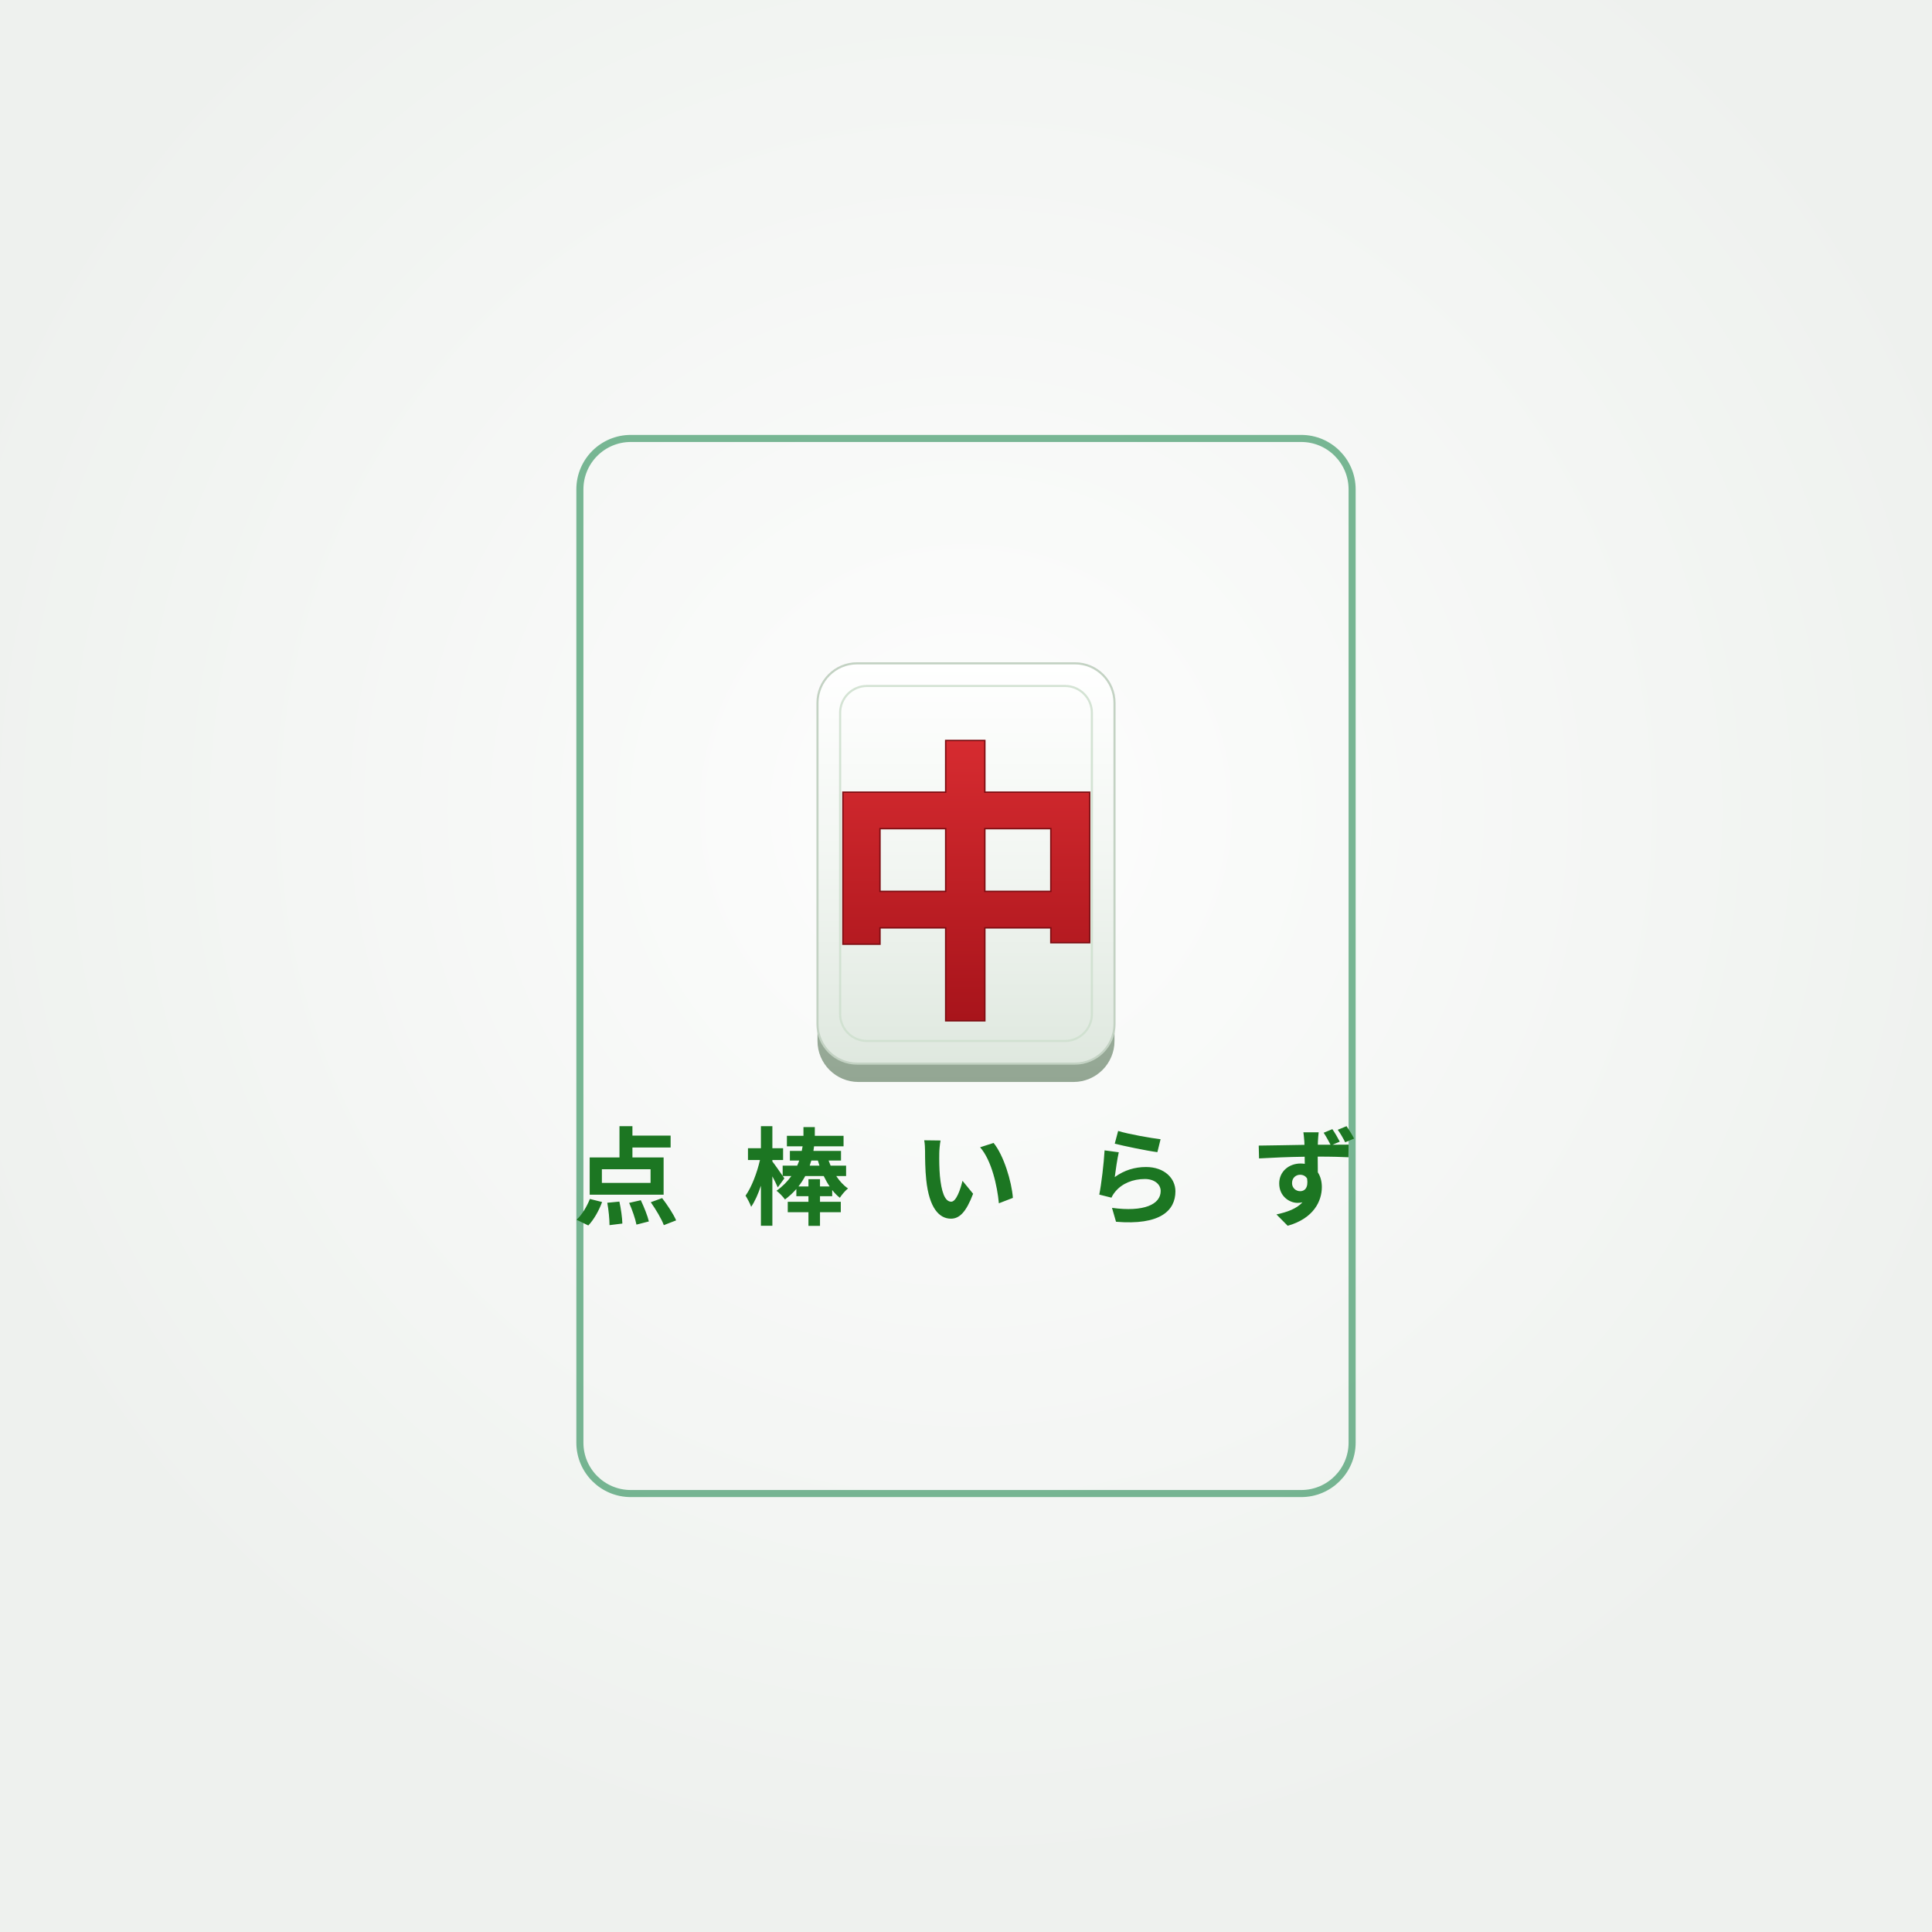
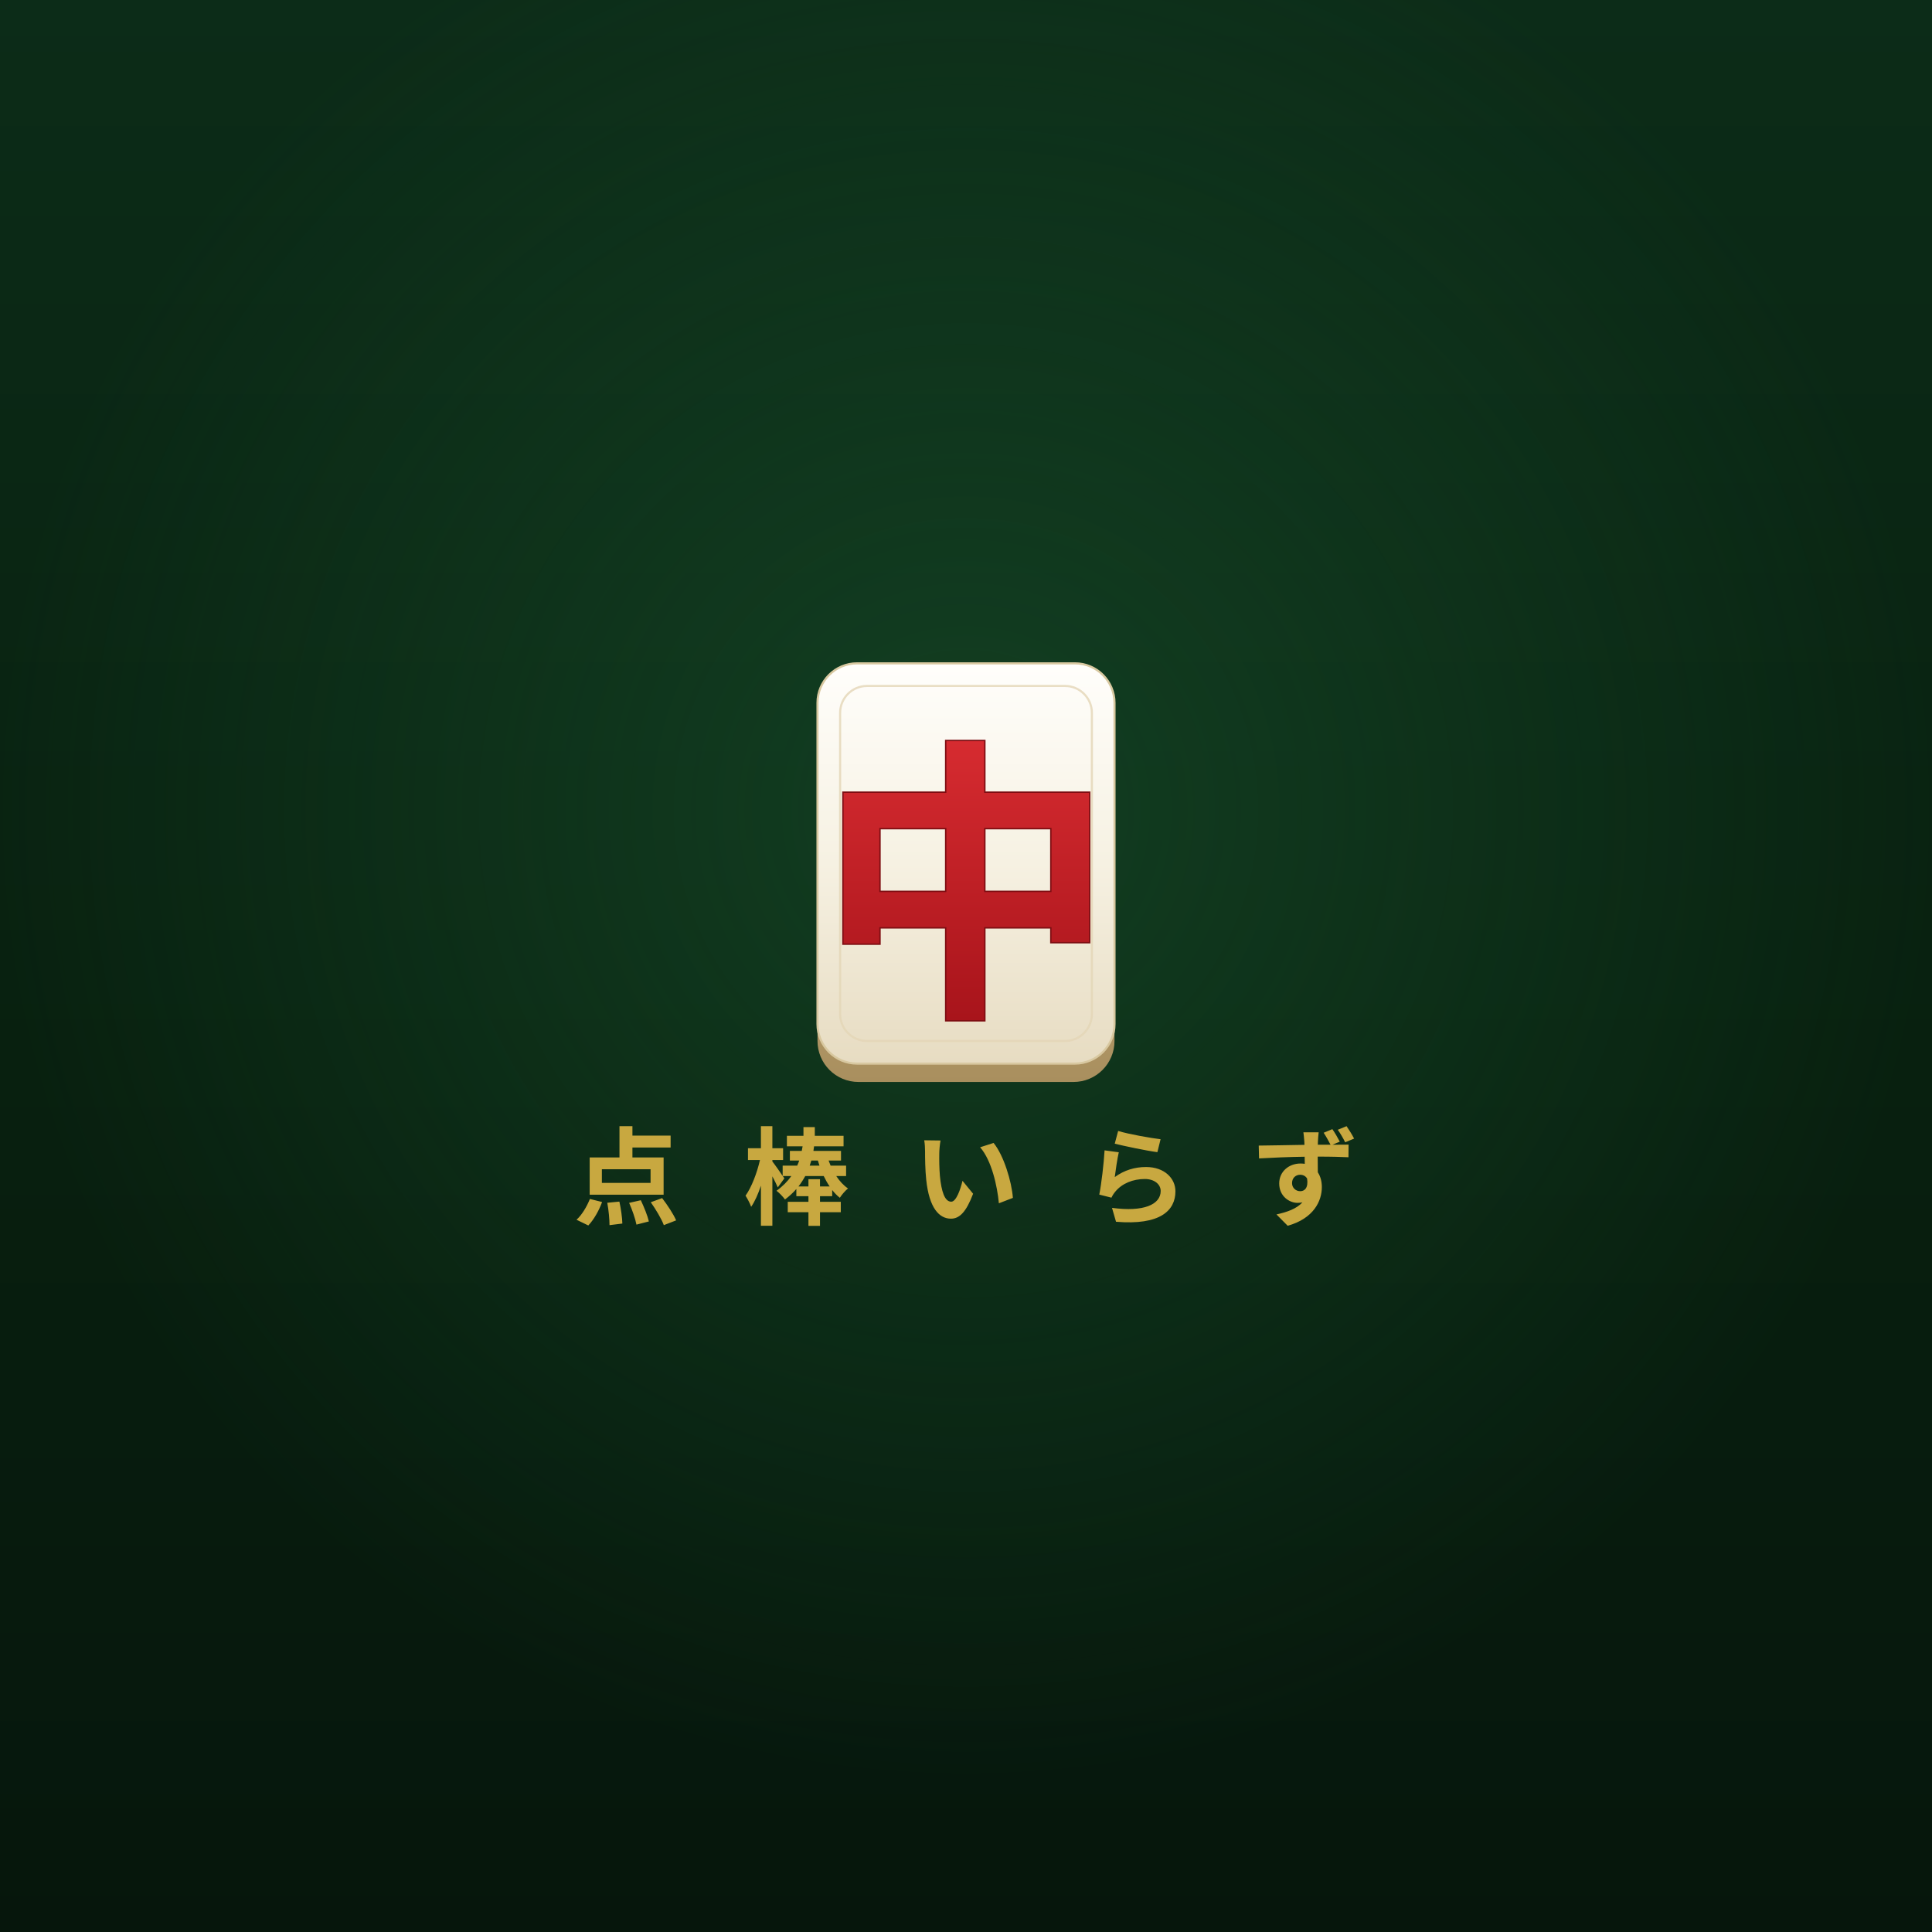
<svg xmlns="http://www.w3.org/2000/svg" width="2732" height="2732" viewBox="0 0 2732 2732">
  <defs>
-     <radialGradient id="glow" cx="0.5" cy="0.42" r="0.55">
-       <stop offset="0" stop-color="#ffffff" stop-opacity="0.9" />
-       <stop offset="1" stop-color="#ffffff" stop-opacity="0" />
+     <linearGradient id="bg" x1="0" y1="0" x2="0" y2="1">
+       <stop offset="0" stop-color="#0c2c18" />
+       <stop offset="0.55" stop-color="#08200f" />
+       <stop offset="1" stop-color="#06160c" />
+     </linearGradient>
+     <radialGradient id="glow" cx="0.5" cy="0.42" r="0.5">
+       <stop offset="0" stop-color="#1c5a32" stop-opacity="0.5" />
+       <stop offset="1" stop-color="#1c5a32" stop-opacity="0" />
    </radialGradient>
    <linearGradient id="tile" x1="0" y1="0" x2="0" y2="1">
-       <stop offset="0" stop-color="#ffffff" />
-       <stop offset="0.5" stop-color="#f2f6f2" />
-       <stop offset="1" stop-color="#dfe8df" />
+       <stop offset="0" stop-color="#fffefb" />
+       <stop offset="0.5" stop-color="#f6f1e2" />
+       <stop offset="1" stop-color="#e7dcc2" />
    </linearGradient>
    <linearGradient id="side" x1="0" y1="0" x2="0" y2="1">
-       <stop offset="0" stop-color="#bccabc" />
-       <stop offset="1" stop-color="#93a693" />
+       <stop offset="0" stop-color="#cdb98e" />
+       <stop offset="1" stop-color="#a98f5e" />
    </linearGradient>
    <linearGradient id="redChar" x1="0" y1="0" x2="0" y2="1">
      <stop offset="0" stop-color="#d62b30" />
      <stop offset="1" stop-color="#a8141b" />
    </linearGradient>
  </defs>
-   <rect width="2732" height="2732" fill="#eef1ee" />
+   <rect width="2732" height="2732" fill="url(#bg)" />
  <rect width="2732" height="2732" fill="url(#glow)" />
-   <rect x="820" y="620" width="1092" height="1492" rx="72" fill="none" stroke="#0f8043" stroke-opacity="0.55" stroke-width="10" />
  <g transform="translate(1366,1230)">
    <rect x="-210" y="-272" width="420" height="572" rx="58" fill="url(#side)" />
-     <rect x="-210" y="-292" width="420" height="566" rx="56" fill="url(#tile)" stroke="#c3d2c3" stroke-width="3" />
-     <rect x="-178" y="-260" width="356" height="502" rx="38" fill="none" stroke="#cfe0cf" stroke-width="3" opacity="0.9" />
+     <rect x="-210" y="-292" width="420" height="566" rx="56" fill="url(#tile)" stroke="#d8c8a0" stroke-width="3" />
+     <rect x="-178" y="-260" width="356" height="502" rx="38" fill="none" stroke="#e3d6b6" stroke-width="3" opacity="0.8" />
    <text x="0" y="-8" text-anchor="middle" dominant-baseline="central" font-family="'Yu Mincho','YuMincho','MS Mincho','Hiragino Mincho ProN',serif" font-size="420" font-weight="900" fill="url(#redChar)" stroke="#7e0d12" stroke-width="4" paint-order="stroke">中</text>
  </g>
-   <text x="1366" y="1720" text-anchor="middle" font-family="'Yu Mincho','YuMincho','MS Mincho','Hiragino Mincho ProN',serif" font-size="150" font-weight="700" fill="#1c7622" letter-spacing="28">点 棒 い ら ず</text>
+   <text x="1366" y="1720" text-anchor="middle" font-family="'Yu Mincho','YuMincho','MS Mincho','Hiragino Mincho ProN',serif" font-size="150" font-weight="700" fill="#c8a840" letter-spacing="28">点 棒 い ら ず</text>
</svg>
